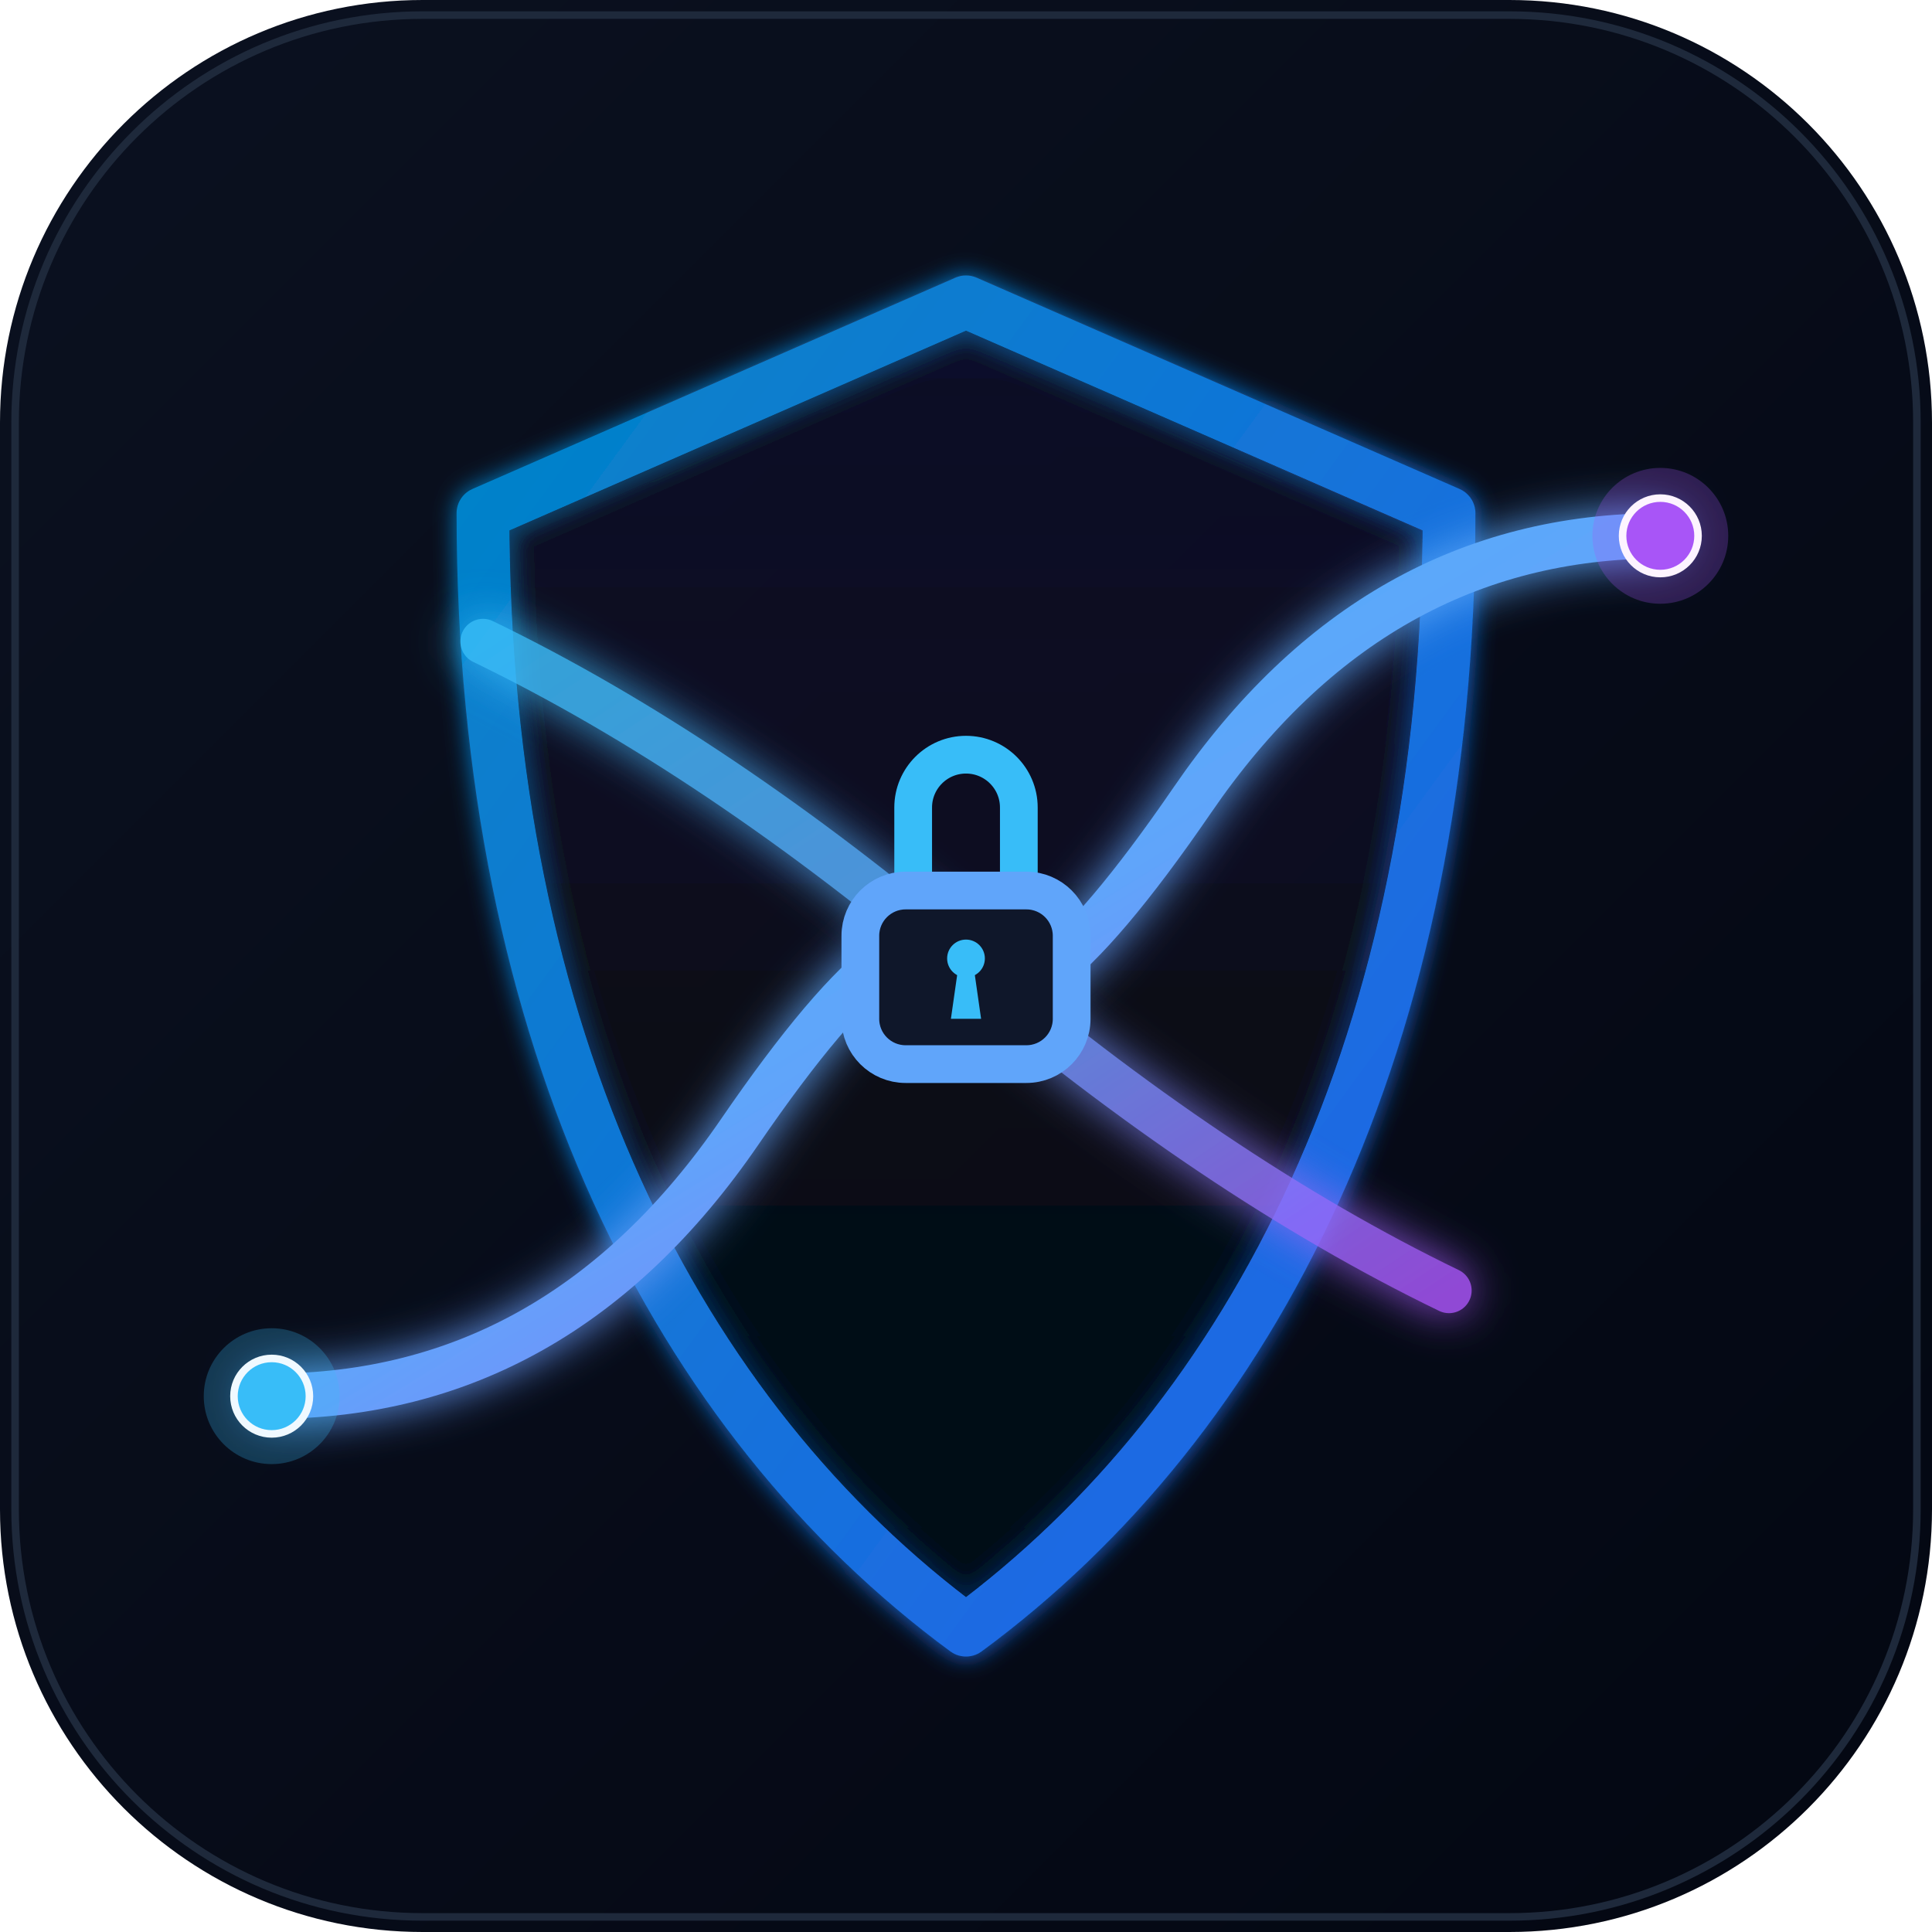
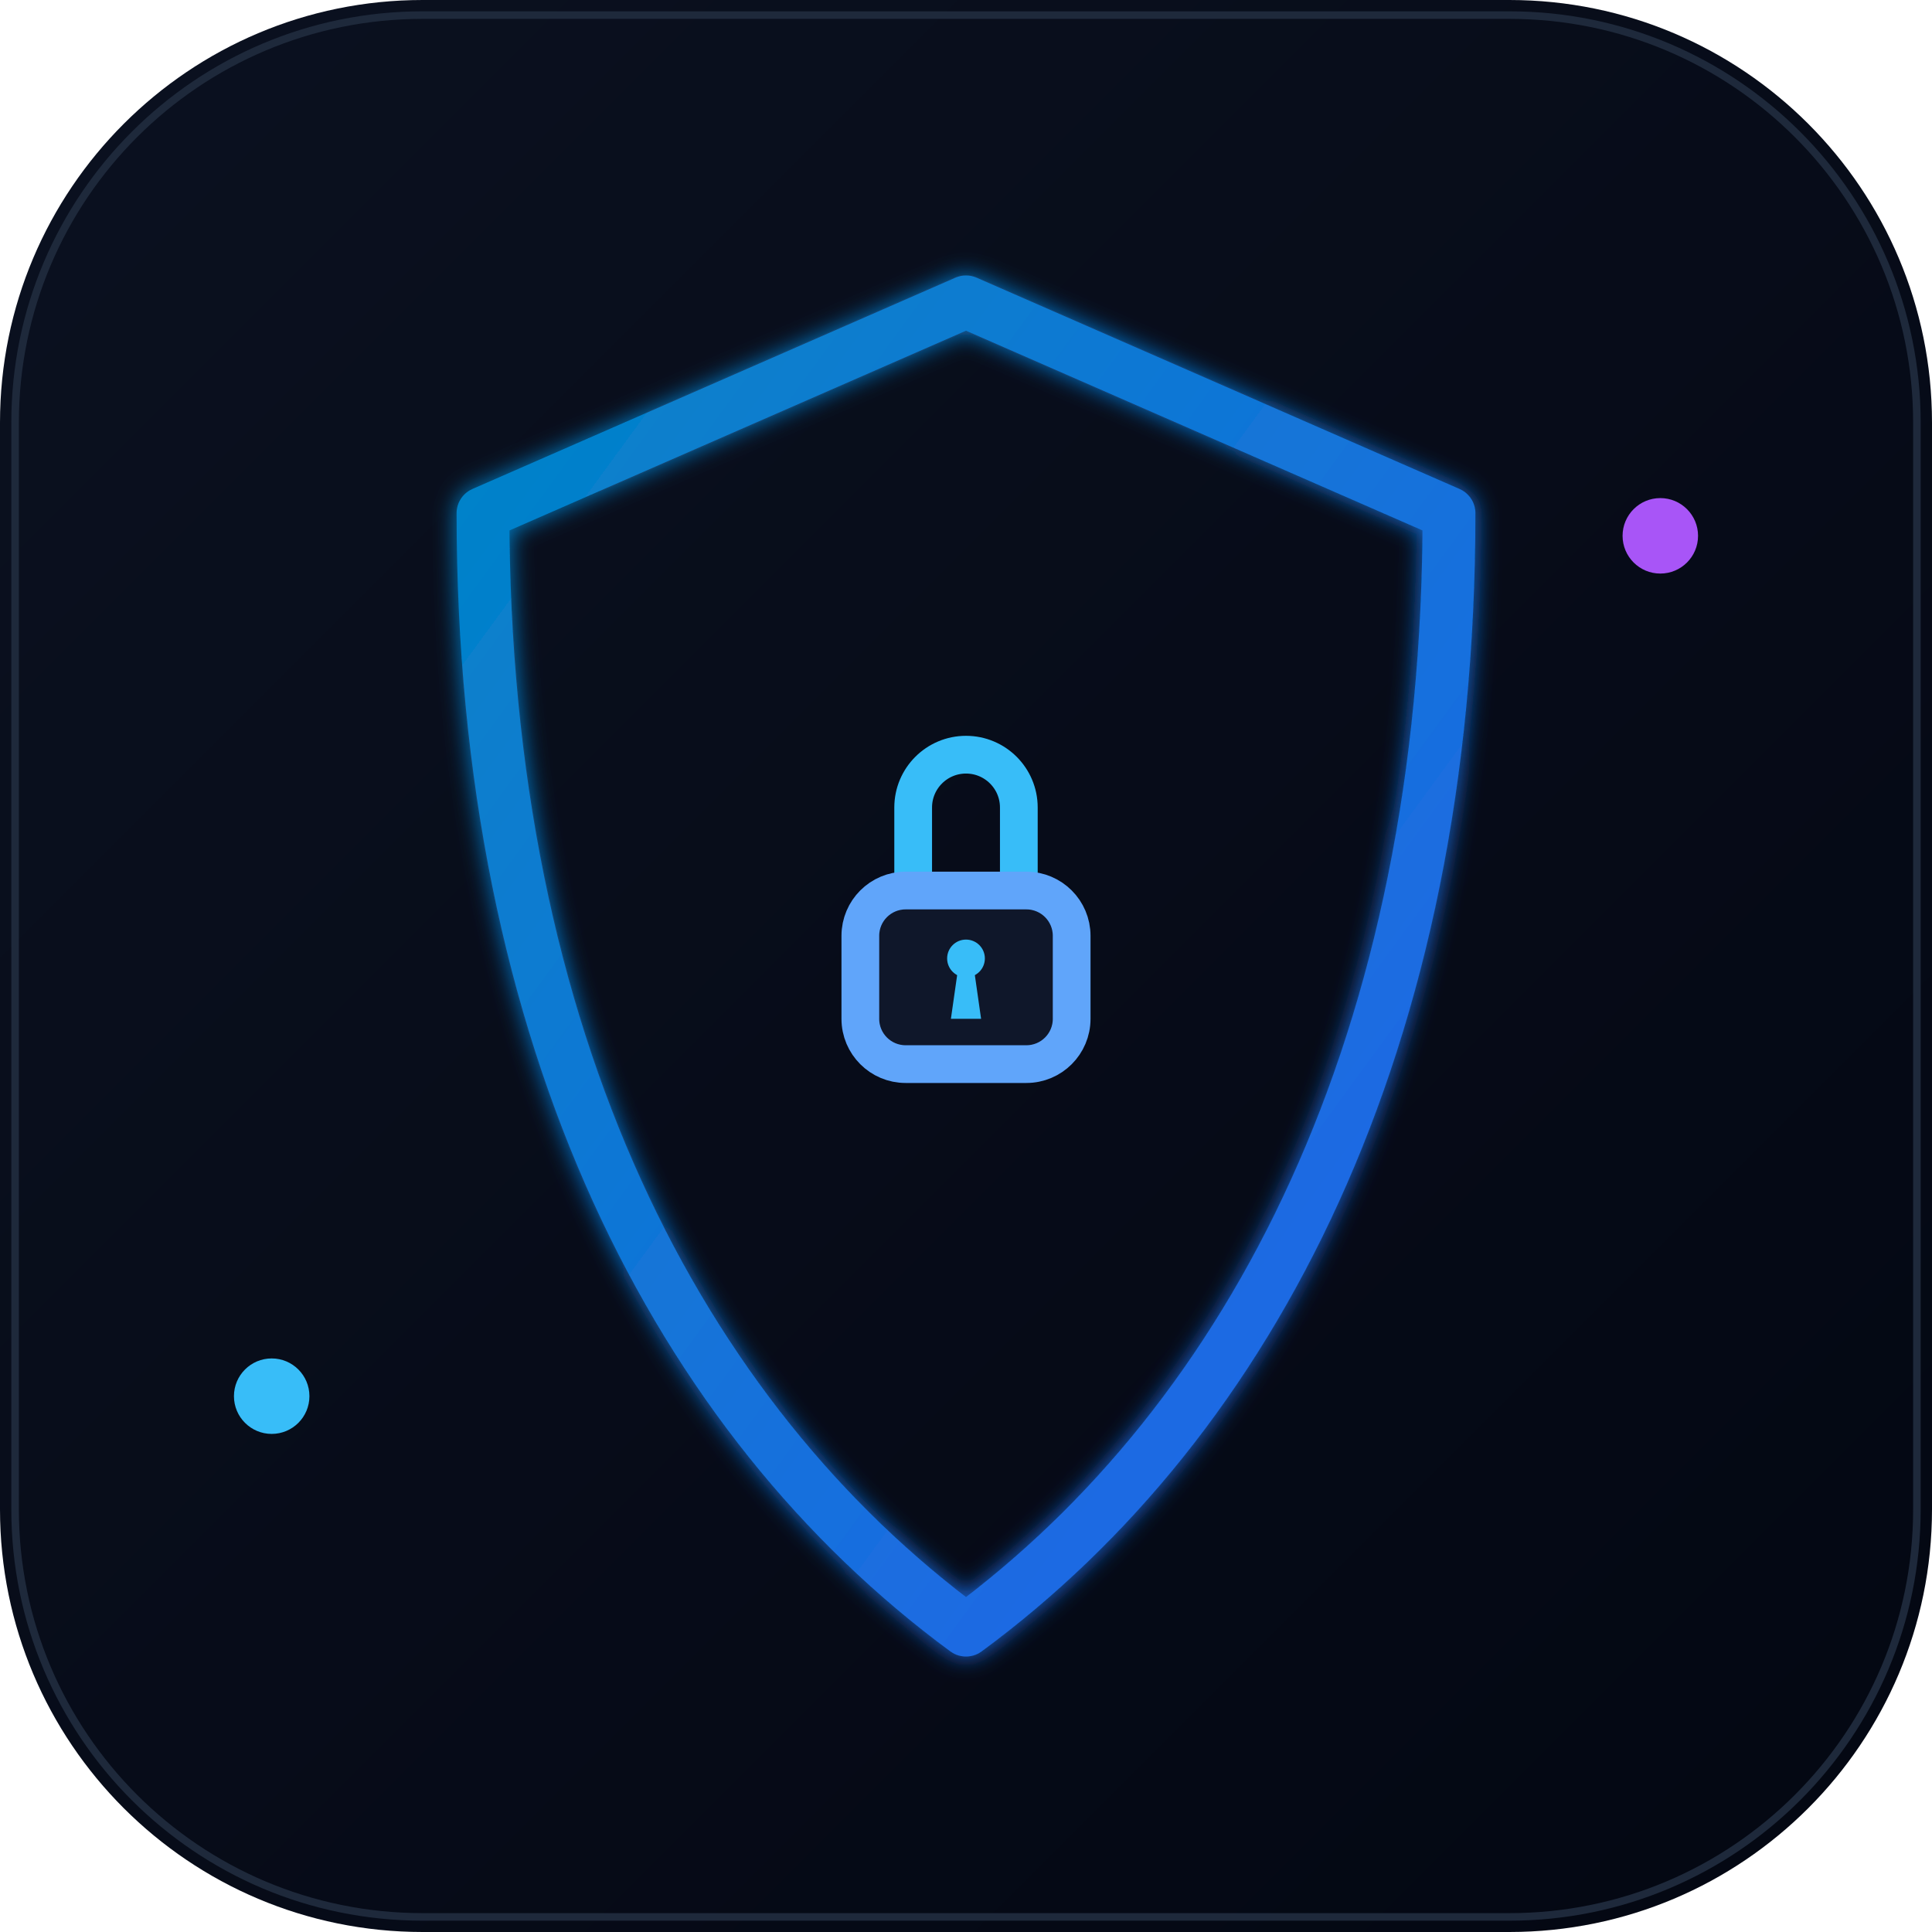
<svg xmlns="http://www.w3.org/2000/svg" viewBox="0 0 512 512" width="100%" height="100%">
  <defs>
    <linearGradient id="bgGrad" x1="0%" y1="0%" x2="100%" y2="100%">
      <stop offset="0%" stop-color="#0b1120" />
      <stop offset="100%" stop-color="#030712" />
    </linearGradient>
    <linearGradient id="routeGrad" x1="0%" y1="0%" x2="100%" y2="100%">
      <stop offset="0%" stop-color="#38bdf8" />
      <stop offset="50%" stop-color="#60a5fa" />
      <stop offset="100%" stop-color="#a855f7" />
    </linearGradient>
    <linearGradient id="shieldGrad" x1="0%" y1="0%" x2="100%" y2="100%">
      <stop offset="0%" stop-color="#0284c7" />
      <stop offset="100%" stop-color="#2563eb" />
    </linearGradient>
-     <linearGradient id="shieldFill" x1="0%" y1="0%" x2="0%" y2="100%">
-       <stop offset="0%" stop-color="#0f172a" stop-opacity="0.6" />
-       <stop offset="100%" stop-color="#030712" stop-opacity="0.9" />
-     </linearGradient>
    <filter id="glow" x="-20%" y="-20%" width="140%" height="140%">
      <feGaussianBlur stdDeviation="6" result="blur" />
      <feComposite in="SourceGraphic" in2="blur" operator="over" />
    </filter>
    <filter id="softGlow" x="-20%" y="-20%" width="140%" height="140%">
      <feGaussianBlur stdDeviation="3" result="blur" />
      <feComposite in="SourceGraphic" in2="blur" operator="over" />
    </filter>
  </defs>
  <style>
+     /* Continuous pulse and dash animation */
+     .shield-stroke {
+       stroke: url(#shieldGrad);
+       stroke-width: 14;
+       stroke-linecap: round;
+       stroke-linejoin: round;
+       fill: none;
+       filter: url(#softGlow);
+     }
+     .route-path {
+       stroke: url(#routeGrad);
+       stroke-width: 12;
+       stroke-linecap: round;
+       stroke-linejoin: round;
+       fill: none;
+       stroke-dasharray: 600;
+       stroke-dashoffset: 600;
+       animation: drawRoute 3.5s cubic-bezier(0.4, 0, 0.2, 1) infinite alternate;
+       filter: url(#glow);
+     }
+     .node-pulse {
+       fill: #38bdf8;
+       animation: pulseNode 2s ease-in-out infinite alternate;
+     }
+     .node-pulse-alt {
+       fill: #a855f7;
+       animation: pulseNode 2s ease-in-out infinite alternate-reverse;
+     }
+     .lock-shackle {
+       stroke: #38bdf8;
+       stroke-width: 10;
+       stroke-linecap: round;
+       fill: none;
+     }
+     .lock-body {
+       stroke: #60a5fa;
+       stroke-width: 10;
+       stroke-linecap: round;
+       stroke-linejoin: round;
+       fill: #0f172a;
+     }
+     .keyhole {
+       fill: #38bdf8;
+     }
+ 
    @keyframes drawRoute {
      0% {
        stroke-dashoffset: 600;
-         opacity: 0.4;
+         opacity: 0.3;
      }
      50% {
        opacity: 1;
      }
      100% {
        stroke-dashoffset: 0;
        opacity: 1;
      }
    }
    @keyframes pulseNode {
      0% {
-         r: 9;
+         r: 8;
+         filter: drop-shadow(0 0 2px #38bdf8);
      }
      100% {
        r: 13;
+         filter: drop-shadow(0 0 12px #38bdf8);
      }
-     }
-     .animated-route {
-       animation: drawRoute 3.5s cubic-bezier(0.4, 0, 0.2, 1) infinite alternate;
-     }
-     .animated-node {
-       animation: pulseNode 2s ease-in-out infinite alternate;
    }
  </style>
  <rect width="512" height="512" rx="112" fill="url(#bgGrad)" />
  <rect width="504" height="504" x="4" y="4" rx="108" fill="none" stroke="#1e293b" stroke-width="2" />
-   <path d="M 256 80 L 384 136 C 384 276 332 376 256 432 C 180 376 128 276 128 136 Z" fill="url(#shieldFill)" stroke="url(#shieldGrad)" stroke-width="14" stroke-linecap="round" stroke-linejoin="round" filter="url(#softGlow)" />
-   <path class="animated-route" d="M 72 370 Q 148 370 196 300 T 256 256 T 316 212 Q 364 142 440 142" fill="none" stroke="url(#routeGrad)" stroke-width="12" stroke-linecap="round" stroke-linejoin="round" opacity="1" filter="url(#glow)" />
-   <path class="animated-route" d="M 128 170 Q 190 200 256 256 Q 322 312 384 342" fill="none" stroke="url(#routeGrad)" stroke-width="12" stroke-linecap="round" stroke-linejoin="round" opacity="0.85" filter="url(#glow)" />
-   <circle cx="72" cy="370" r="18" fill="#38bdf8" opacity="0.25" />
-   <circle class="animated-node" cx="72" cy="370" r="10" fill="#38bdf8" stroke="#f0f9ff" stroke-width="2" />
-   <circle cx="440" cy="142" r="18" fill="#a855f7" opacity="0.25" />
-   <circle class="animated-node" cx="440" cy="142" r="10" fill="#a855f7" stroke="#fdf4ff" stroke-width="2" />
-   <circle cx="256" cy="256" r="12" fill="#38bdf8" opacity="0.3" />
-   <circle cx="256" cy="256" r="6" fill="#f8fafc" />
+   <path class="shield-stroke" d="M 256 80 L 384 136 C 384 276 332 376 256 432 C 180 376 128 276 128 136 Z" />
+   <path class="route-path" d="M 72 370 Q 148 370 196 300 T 256 256 T 316 212 Q 364 142 440 142" />
+   <path class="route-path" style="animation-delay: 0.8s; stroke-dasharray: 400; stroke-dashoffset: 400;" d="M 128 170 Q 190 200 256 256 Q 322 312 384 342" />
+   <circle class="node-pulse" cx="72" cy="370" r="10" />
+   <circle class="node-pulse-alt" cx="440" cy="142" r="10" />
+   <circle cx="256" cy="256" r="6" fill="#f8fafc" filter="url(#glow)" />
  <g transform="translate(224, 220)">
-     <path d="M 18 16 V -6 A 14 14 0 0 1 46 -6 V 16" fill="none" stroke="#38bdf8" stroke-width="10" stroke-linecap="round" />
-     <rect x="4" y="16" width="56" height="46" rx="12" fill="#0f172a" stroke="#60a5fa" stroke-width="10" stroke-linecap="round" stroke-linejoin="round" />
-     <circle cx="32" cy="34" r="5" fill="#38bdf8" />
+     <path class="lock-shackle" d="M 18 16 V -6 A 14 14 0 0 1 46 -6 V 16" />
+     <rect class="lock-body" x="4" y="16" width="56" height="46" rx="12" />
+     <circle class="keyhole" cx="32" cy="34" r="5" />
    <path d="M 30 36 L 28 50 H 36 L 34 36 Z" fill="#38bdf8" />
  </g>
</svg>
